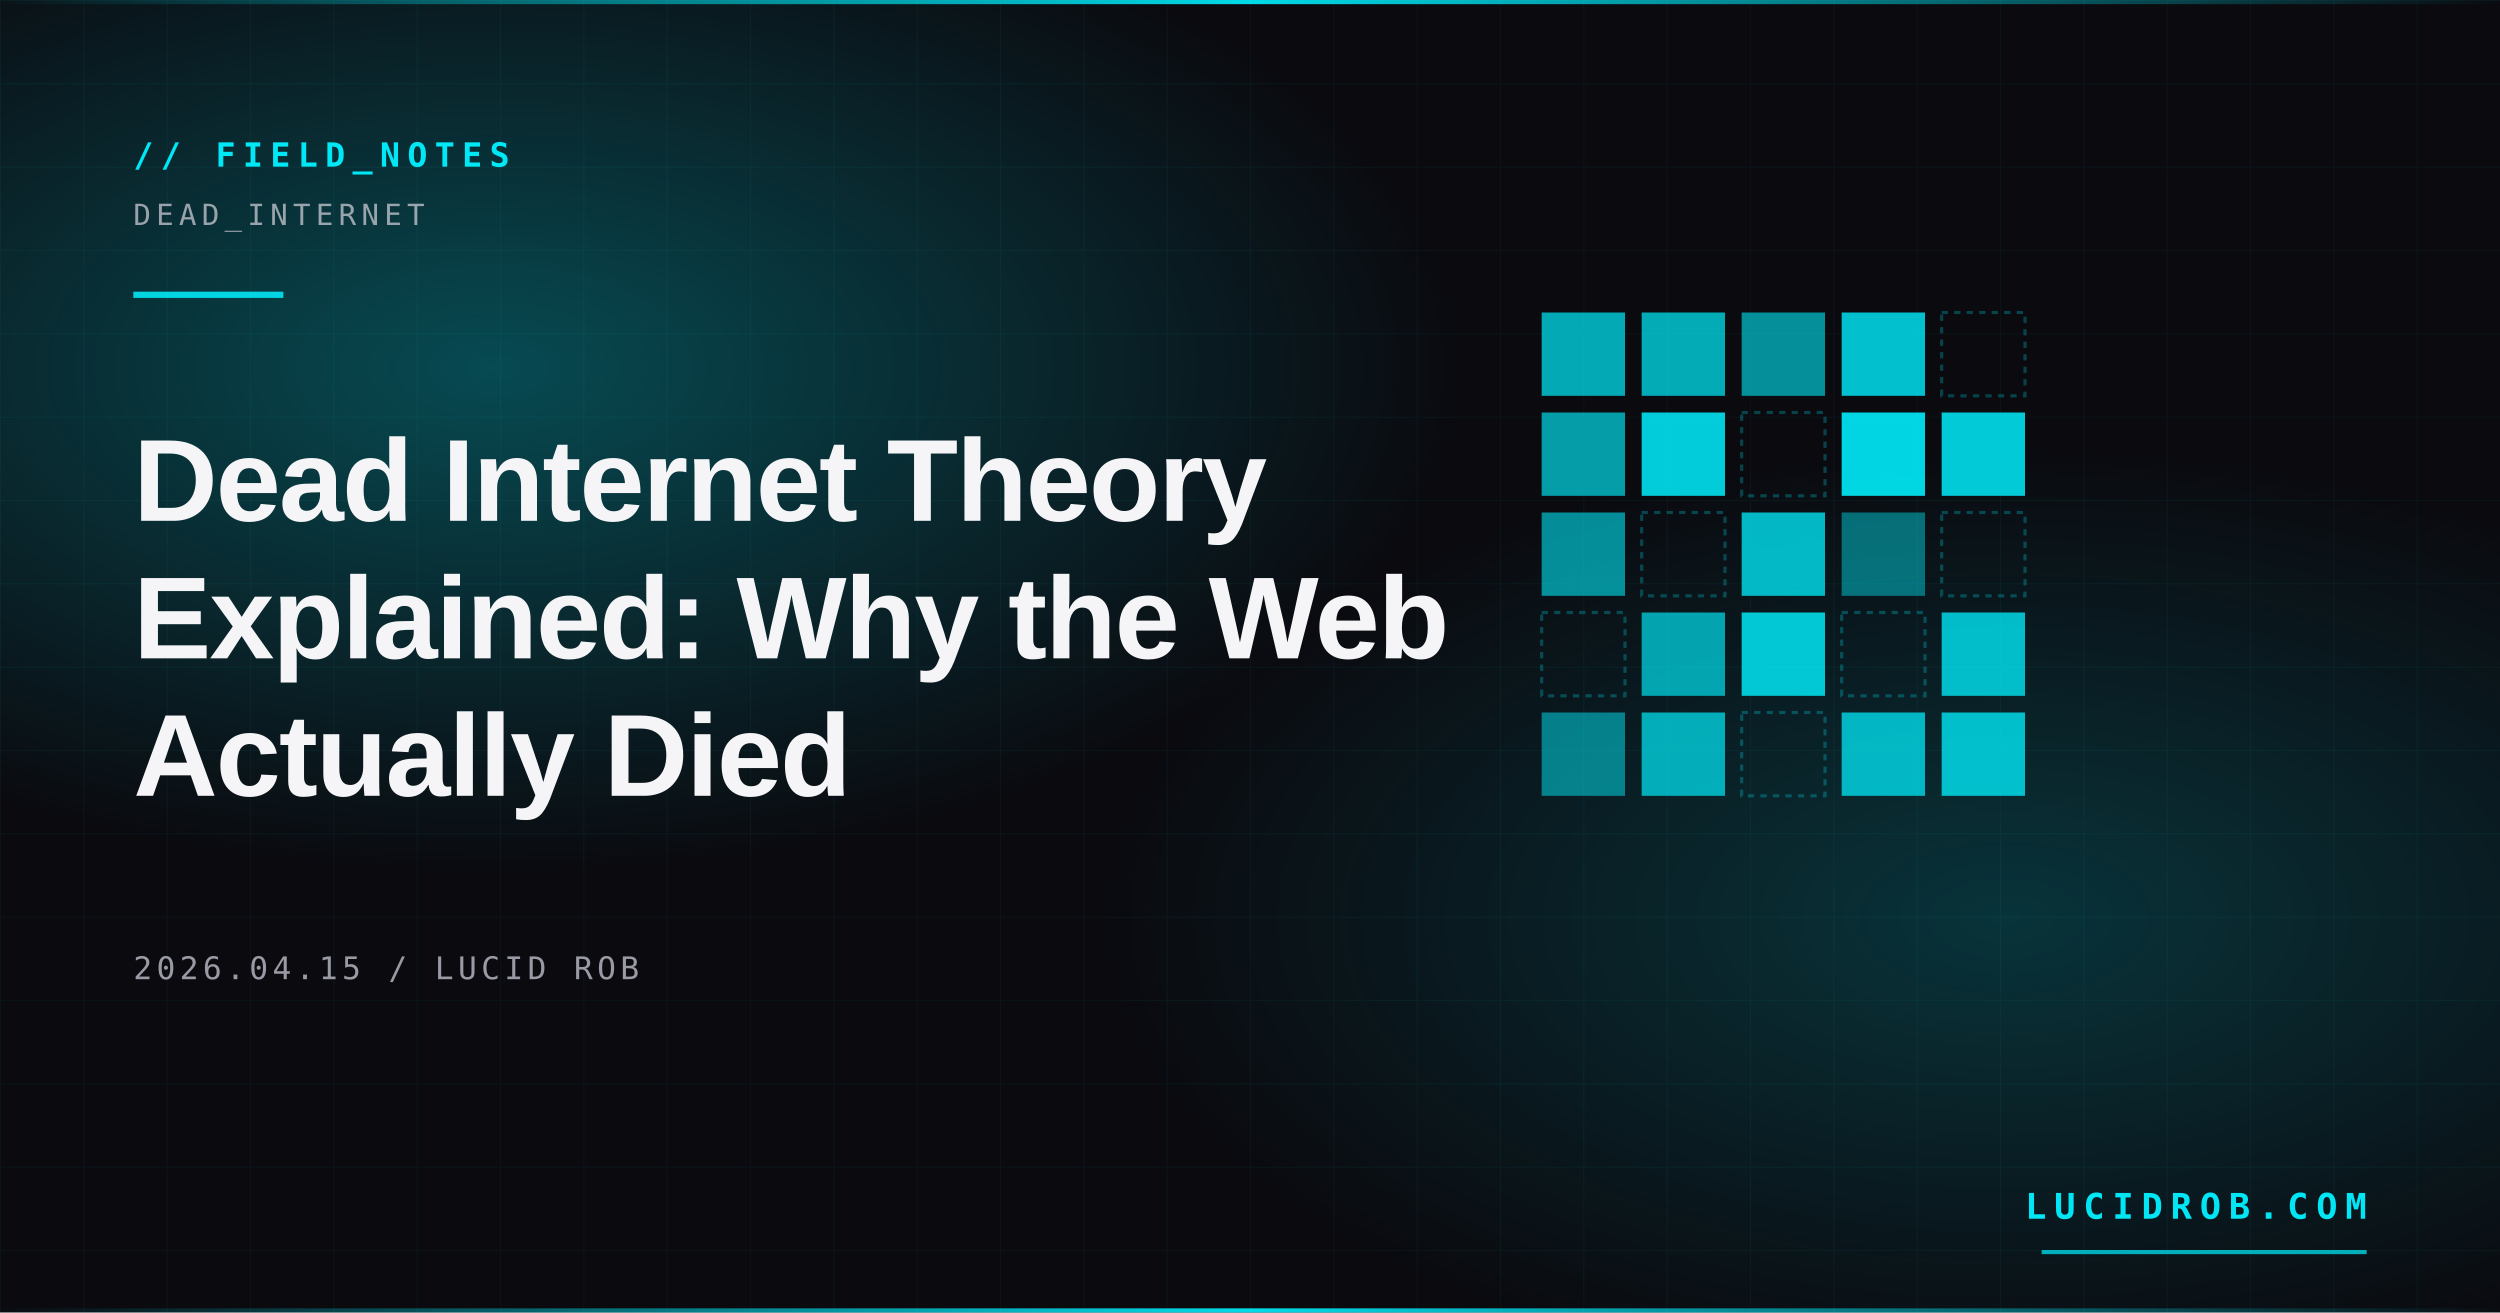
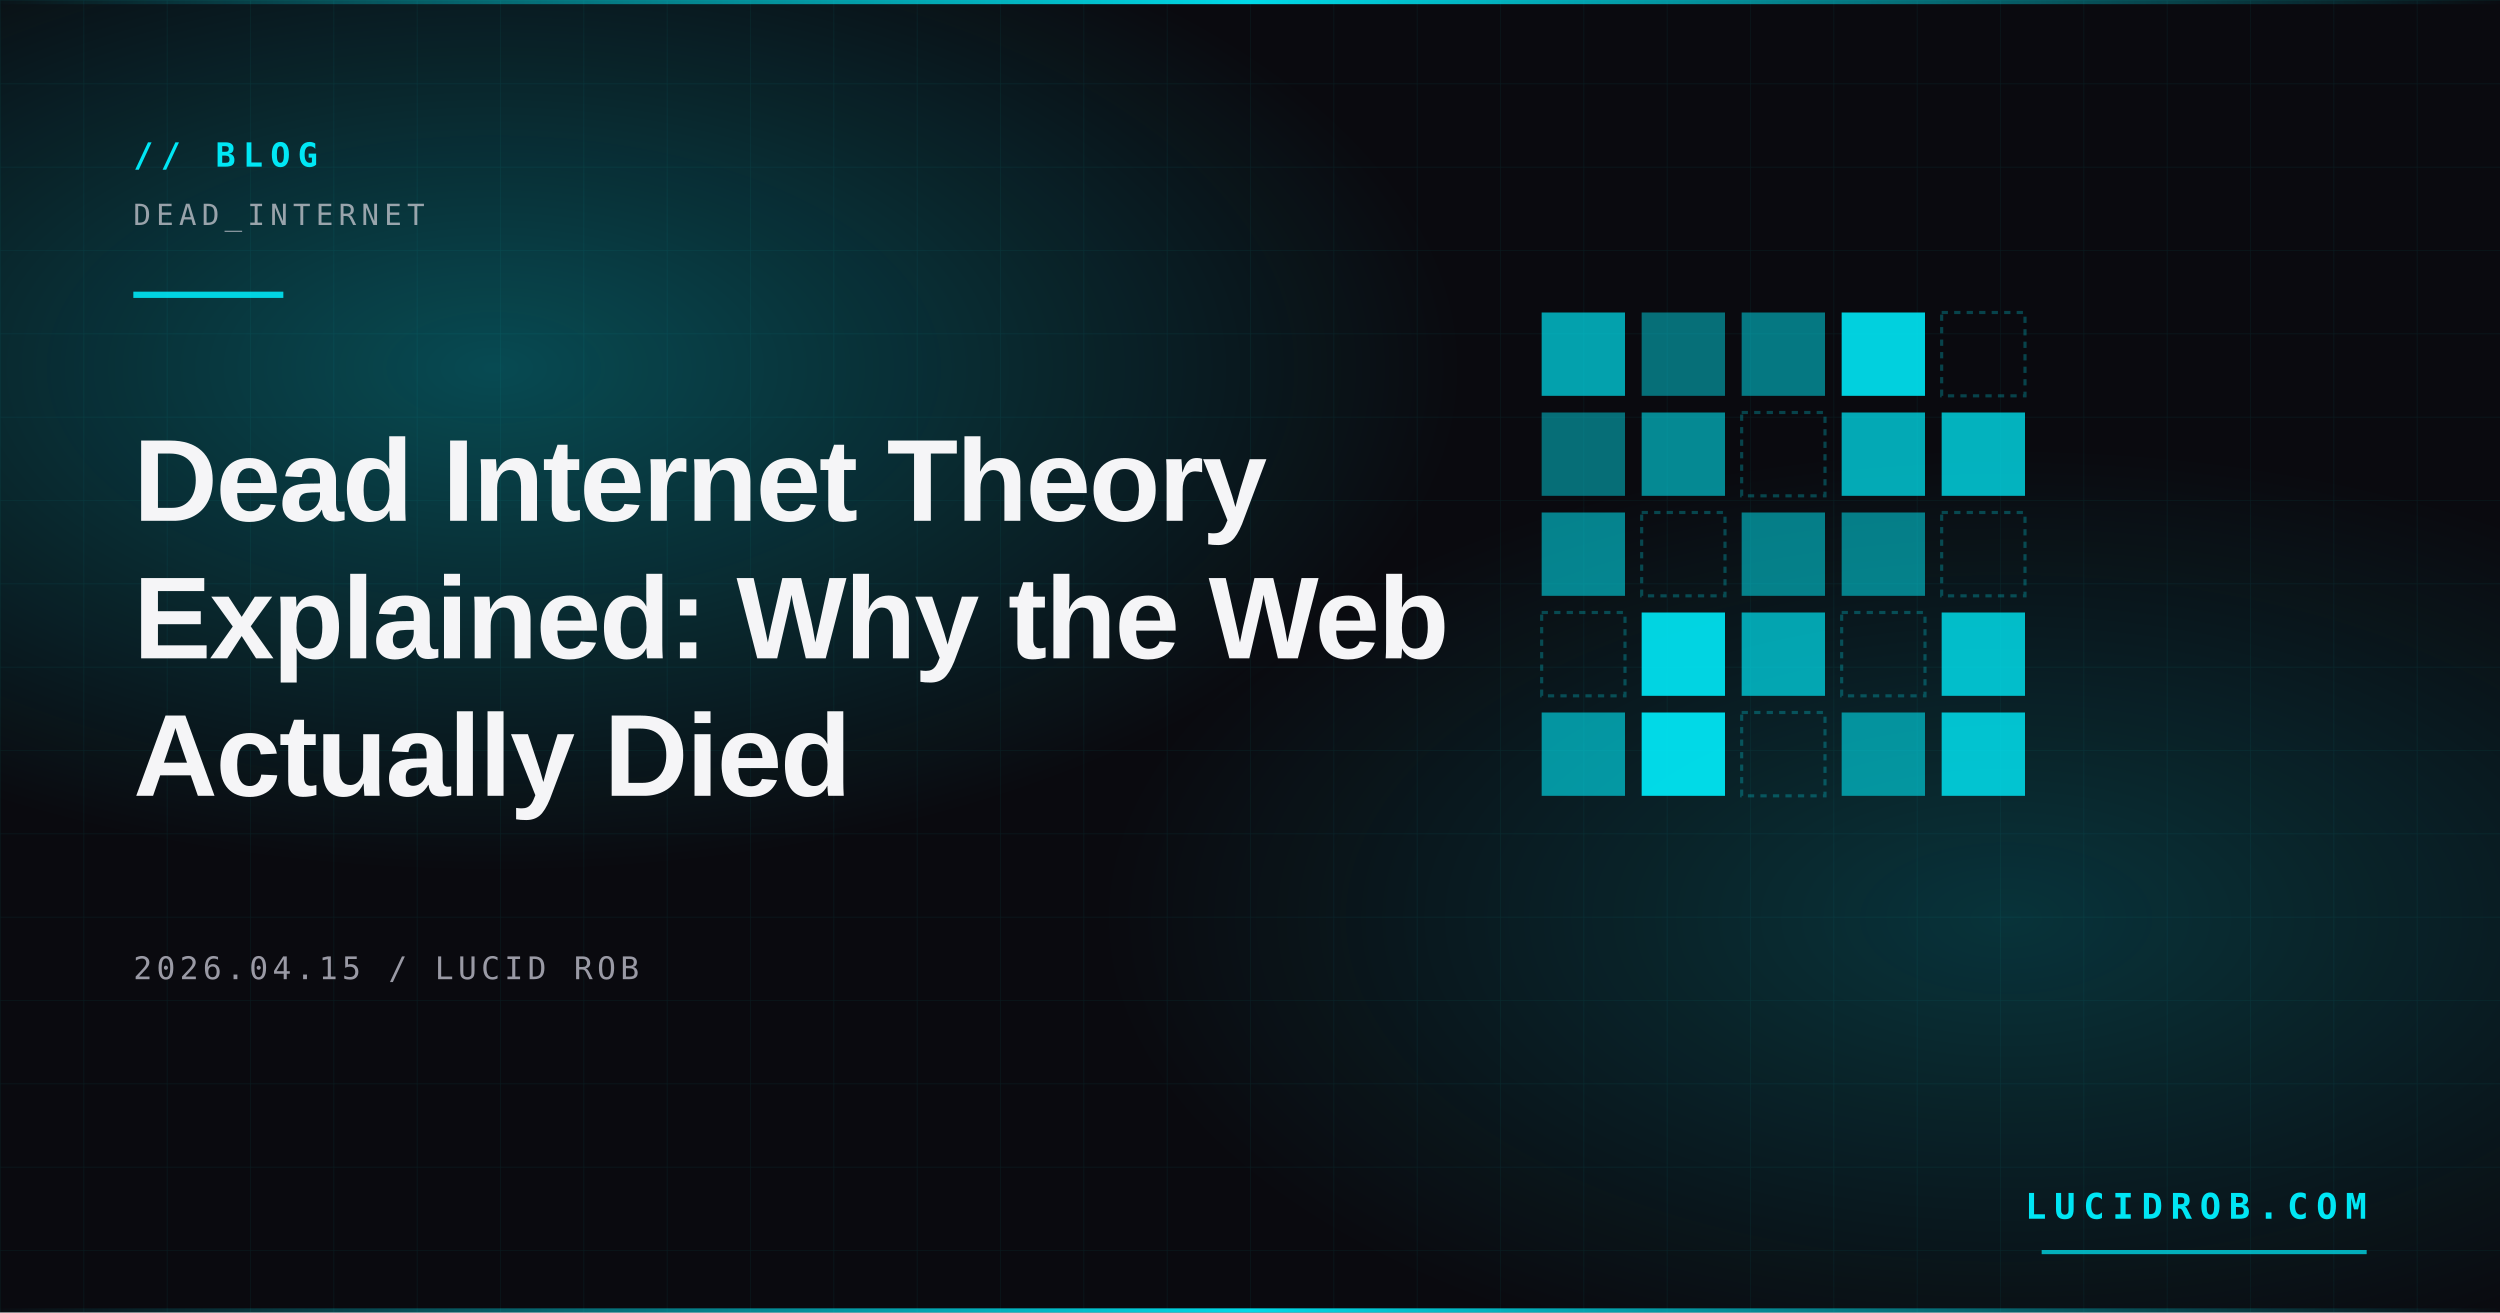
<svg xmlns="http://www.w3.org/2000/svg" width="1200" height="630" viewBox="0 0 1200 630">
  <defs>
    <radialGradient id="glow" cx="20%" cy="28%" r="70%">
      <stop offset="0" stop-color="#00f0ff" stop-opacity="0.28" />
      <stop offset="0.55" stop-color="#00f0ff" stop-opacity="0" />
    </radialGradient>
    <radialGradient id="glowR" cx="80%" cy="70%" r="60%">
      <stop offset="0" stop-color="#00f0ff" stop-opacity="0.18" />
      <stop offset="0.6" stop-color="#00f0ff" stop-opacity="0" />
    </radialGradient>
    <linearGradient id="stripe" x1="0" y1="0" x2="1" y2="0">
      <stop offset="0" stop-color="#00f0ff" stop-opacity="0" />
      <stop offset="0.5" stop-color="#00f0ff" stop-opacity="0.9" />
      <stop offset="1" stop-color="#00f0ff" stop-opacity="0" />
    </linearGradient>
    <pattern id="grid" width="40" height="40" patternUnits="userSpaceOnUse">
      <path d="M 40 0 L 0 0 0 40" fill="none" stroke="#00f0ff" stroke-width="0.5" stroke-opacity="0.08" />
    </pattern>
  </defs>
  <rect width="1200" height="630" fill="#0a0a0f" />
  <rect width="1200" height="630" fill="url(#grid)" />
  <rect width="1200" height="630" fill="url(#glow)" />
  <rect width="1200" height="630" fill="url(#glowR)" />
  <g>
-     <rect x="740" y="150" width="40" height="40" fill="#00f0ff" opacity="0.69" />
-     <rect x="788" y="150" width="40" height="40" fill="#00f0ff" opacity="0.70" />
-     <rect x="836" y="150" width="40" height="40" fill="#00f0ff" opacity="0.58" />
-     <rect x="884" y="150" width="40" height="40" fill="#00f0ff" opacity="0.79" />
+     <rect x="740" y="150" width="40" height="40" fill="#00f0ff" opacity="0.66" />
+     <rect x="788" y="150" width="40" height="40" fill="#00f0ff" opacity="0.44" />
+     <rect x="836" y="150" width="40" height="40" fill="#00f0ff" opacity="0.48" />
+     <rect x="884" y="150" width="40" height="40" fill="#00f0ff" opacity="0.86" />
    <rect x="932" y="150" width="40" height="40" fill="none" stroke="#00f0ff" stroke-width="1.5" stroke-dasharray="3 3" opacity="0.25" />
-     <rect x="740" y="198" width="40" height="40" fill="#00f0ff" opacity="0.64" />
-     <rect x="788" y="198" width="40" height="40" fill="#00f0ff" opacity="0.84" />
+     <rect x="740" y="198" width="40" height="40" fill="#00f0ff" opacity="0.43" />
+     <rect x="788" y="198" width="40" height="40" fill="#00f0ff" opacity="0.55" />
    <rect x="836" y="198" width="40" height="40" fill="none" stroke="#00f0ff" stroke-width="1.5" stroke-dasharray="3 3" opacity="0.25" />
-     <rect x="884" y="198" width="40" height="40" fill="#00f0ff" opacity="0.88" />
-     <rect x="932" y="198" width="40" height="40" fill="#00f0ff" opacity="0.83" />
-     <rect x="740" y="246" width="40" height="40" fill="#00f0ff" opacity="0.57" />
+     <rect x="884" y="198" width="40" height="40" fill="#00f0ff" opacity="0.69" />
+     <rect x="932" y="198" width="40" height="40" fill="#00f0ff" opacity="0.73" />
+     <rect x="740" y="246" width="40" height="40" fill="#00f0ff" opacity="0.52" />
    <rect x="788" y="246" width="40" height="40" fill="none" stroke="#00f0ff" stroke-width="1.5" stroke-dasharray="3 3" opacity="0.25" />
-     <rect x="836" y="246" width="40" height="40" fill="#00f0ff" opacity="0.75" />
-     <rect x="884" y="246" width="40" height="40" fill="#00f0ff" opacity="0.42" />
+     <rect x="836" y="246" width="40" height="40" fill="#00f0ff" opacity="0.49" />
+     <rect x="884" y="246" width="40" height="40" fill="#00f0ff" opacity="0.49" />
    <rect x="932" y="246" width="40" height="40" fill="none" stroke="#00f0ff" stroke-width="1.5" stroke-dasharray="3 3" opacity="0.25" />
    <rect x="740" y="294" width="40" height="40" fill="none" stroke="#00f0ff" stroke-width="1.5" stroke-dasharray="3 3" opacity="0.25" />
-     <rect x="788" y="294" width="40" height="40" fill="#00f0ff" opacity="0.65" />
-     <rect x="836" y="294" width="40" height="40" fill="#00f0ff" opacity="0.81" />
+     <rect x="788" y="294" width="40" height="40" fill="#00f0ff" opacity="0.87" />
+     <rect x="836" y="294" width="40" height="40" fill="#00f0ff" opacity="0.65" />
    <rect x="884" y="294" width="40" height="40" fill="none" stroke="#00f0ff" stroke-width="1.5" stroke-dasharray="3 3" opacity="0.25" />
    <rect x="932" y="294" width="40" height="40" fill="#00f0ff" opacity="0.76" />
-     <rect x="740" y="342" width="40" height="40" fill="#00f0ff" opacity="0.48" />
-     <rect x="788" y="342" width="40" height="40" fill="#00f0ff" opacity="0.68" />
+     <rect x="740" y="342" width="40" height="40" fill="#00f0ff" opacity="0.58" />
+     <rect x="788" y="342" width="40" height="40" fill="#00f0ff" opacity="0.89" />
    <rect x="836" y="342" width="40" height="40" fill="none" stroke="#00f0ff" stroke-width="1.5" stroke-dasharray="3 3" opacity="0.25" />
-     <rect x="884" y="342" width="40" height="40" fill="#00f0ff" opacity="0.72" />
-     <rect x="932" y="342" width="40" height="40" fill="#00f0ff" opacity="0.76" />
+     <rect x="884" y="342" width="40" height="40" fill="#00f0ff" opacity="0.55" />
+     <rect x="932" y="342" width="40" height="40" fill="#00f0ff" opacity="0.78" />
  </g>
  <rect x="0" y="0" width="1200" height="2" fill="url(#stripe)" />
  <rect x="0" y="628" width="1200" height="2" fill="url(#stripe)" />
-   <text x="64" y="80" font-family="'JetBrains Mono','Menlo',monospace" font-size="16" font-weight="600" fill="#00f0ff" letter-spacing="0.22em" opacity="0.95">// FIELD_NOTES</text>
+   <text x="64" y="80" font-family="'JetBrains Mono','Menlo',monospace" font-size="16" font-weight="600" fill="#00f0ff" letter-spacing="0.22em" opacity="0.95">// BLOG</text>
  <text x="64" y="108" font-family="'JetBrains Mono','Menlo',monospace" font-size="14" font-weight="500" fill="#c9c9d1" letter-spacing="0.18em" opacity="0.75">DEAD_INTERNET</text>
  <rect x="64" y="140" width="72" height="3" fill="#00f0ff" opacity="0.85" />
  <text x="64" y="250" font-family="'Space Grotesk','Helvetica Neue',Arial,sans-serif" font-size="56" font-weight="700" fill="#f5f5f7" letter-spacing="-0.015em">Dead Internet Theory</text>
  <text x="64" y="316" font-family="'Space Grotesk','Helvetica Neue',Arial,sans-serif" font-size="56" font-weight="700" fill="#f5f5f7" letter-spacing="-0.015em">Explained: Why the Web</text>
  <text x="64" y="382" font-family="'Space Grotesk','Helvetica Neue',Arial,sans-serif" font-size="56" font-weight="700" fill="#f5f5f7" letter-spacing="-0.015em">Actually Died</text>
  <text x="64" y="470" font-family="'JetBrains Mono','Menlo',monospace" font-size="15" font-weight="500" fill="#9a9aa5" letter-spacing="0.14em">2026.04.15  /  LUCID ROB</text>
  <text x="1136" y="585" text-anchor="end" font-family="'JetBrains Mono','Menlo',monospace" font-size="17" font-weight="700" fill="#00f0ff" letter-spacing="0.22em" opacity="0.95">LUCIDROB.COM</text>
  <rect x="980" y="600" width="156" height="2" fill="#00f0ff" opacity="0.7" />
</svg>
